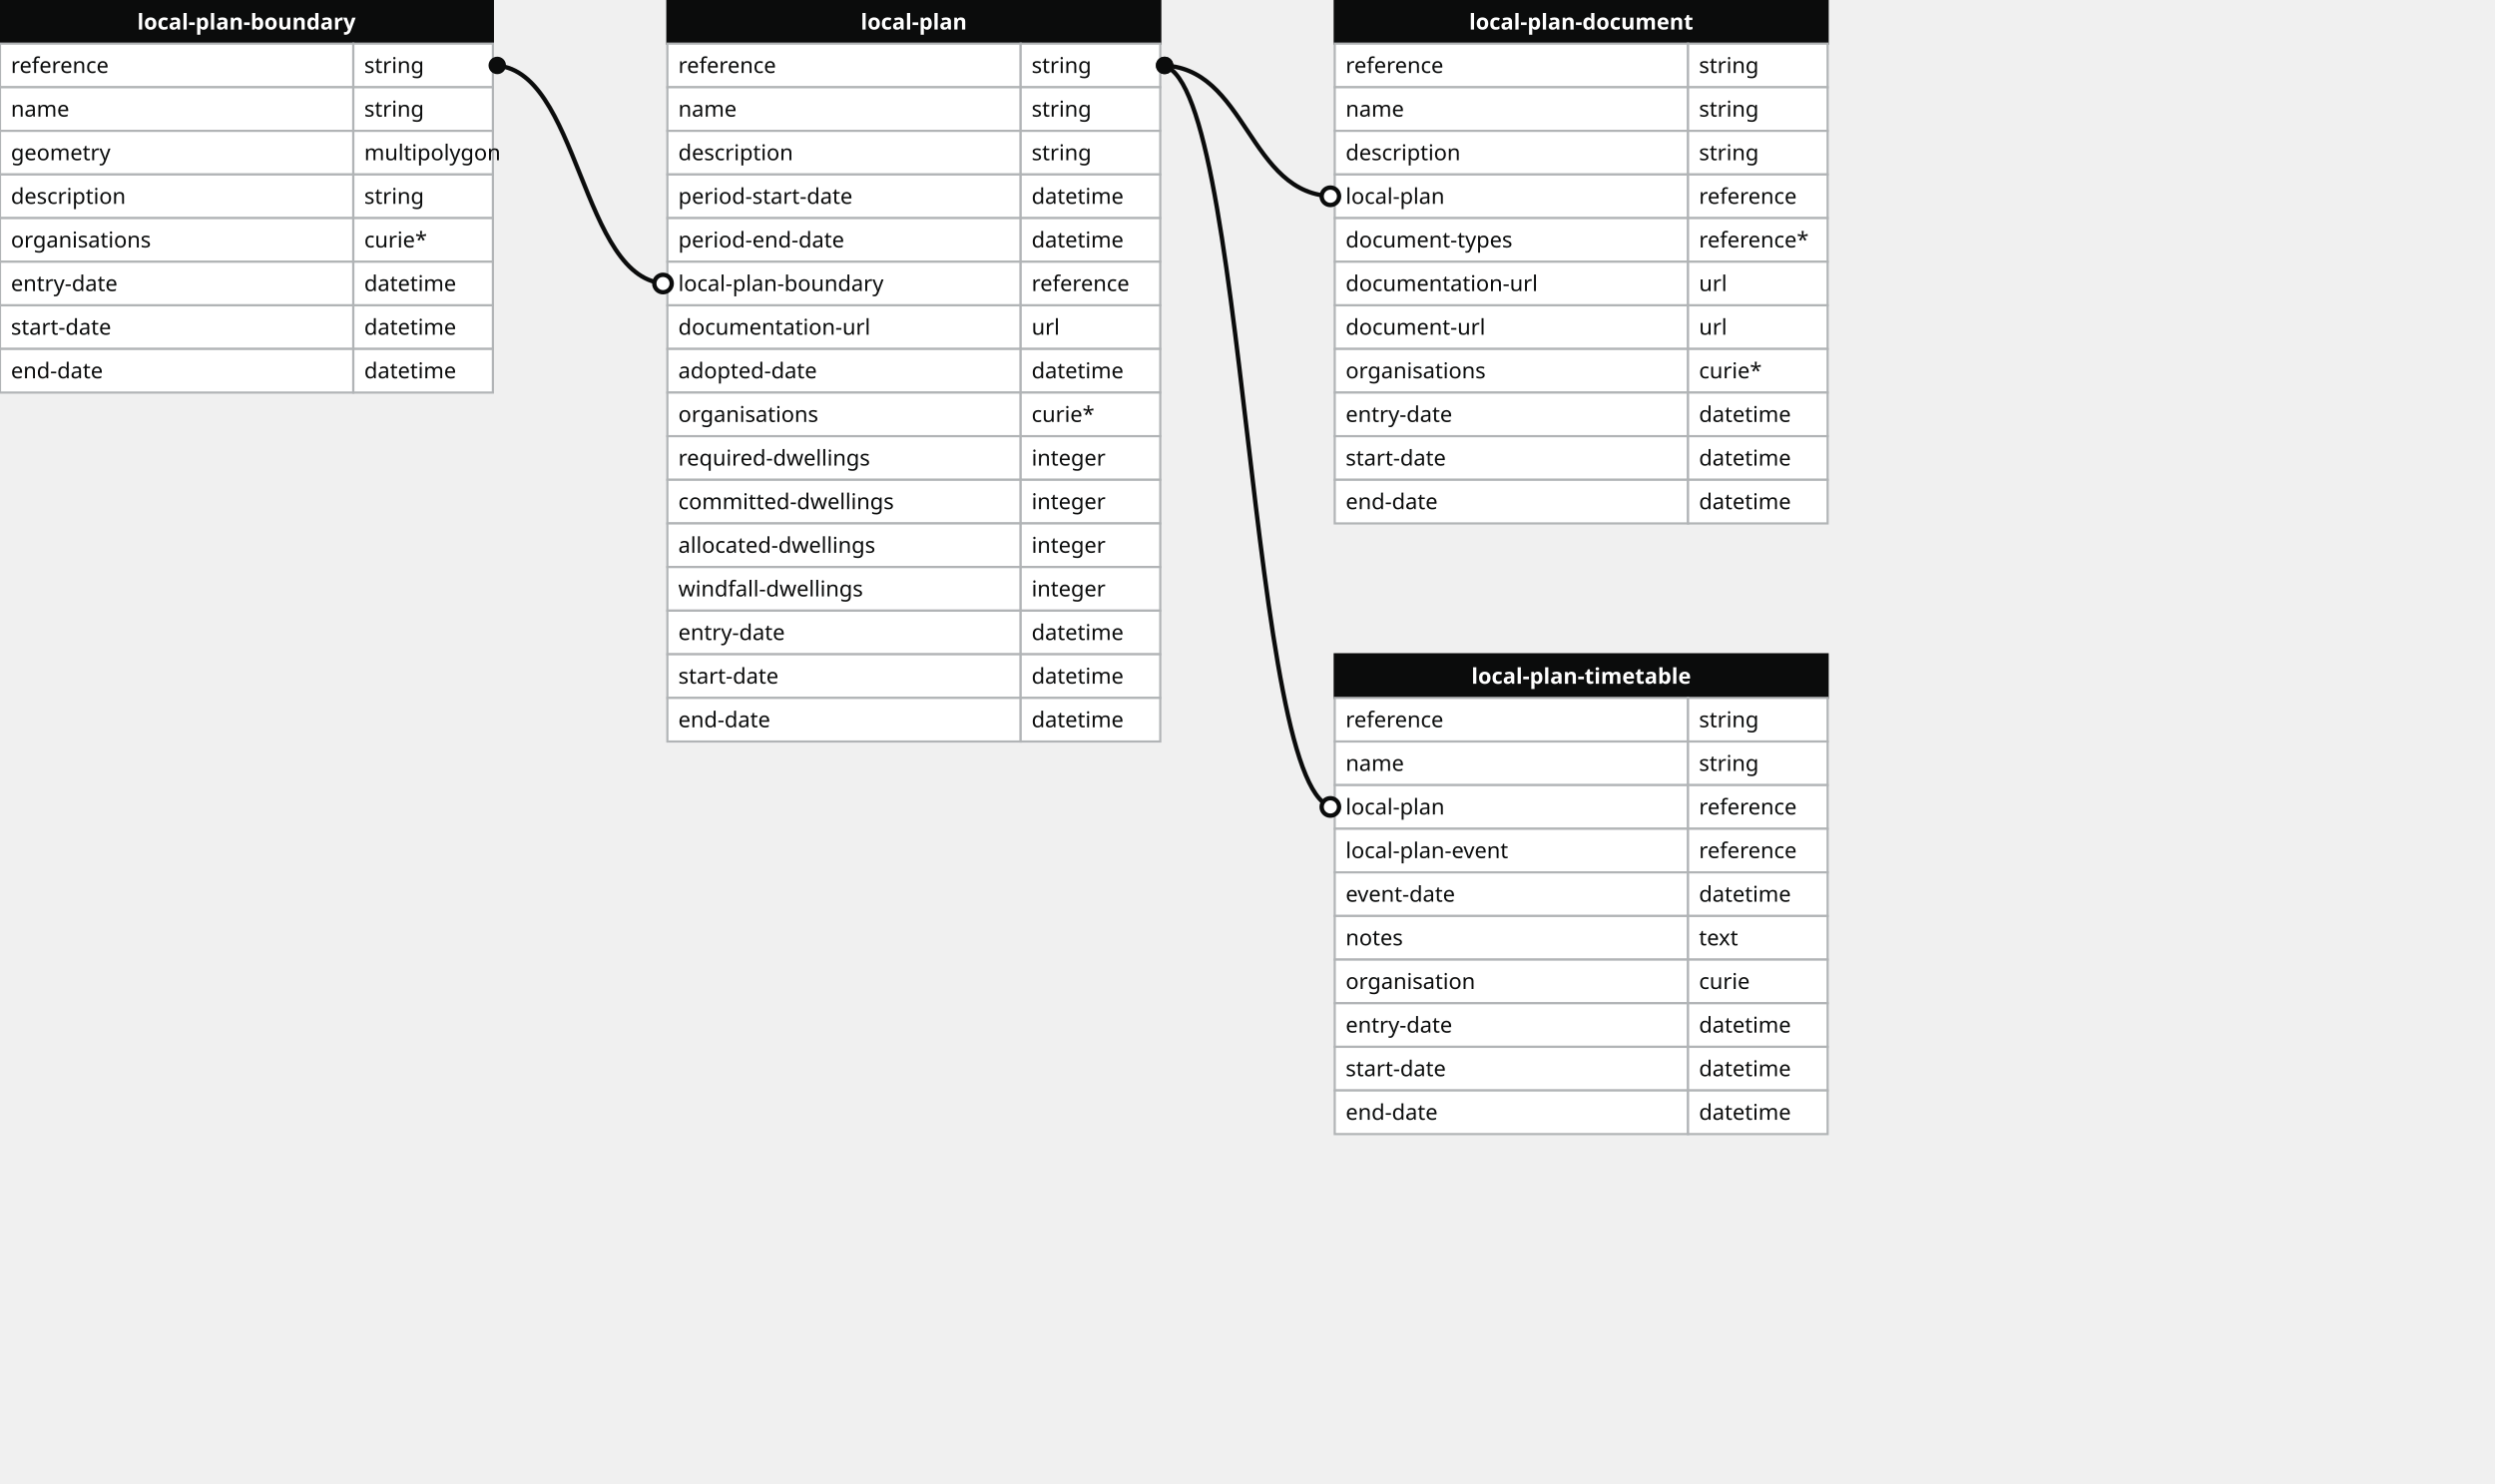
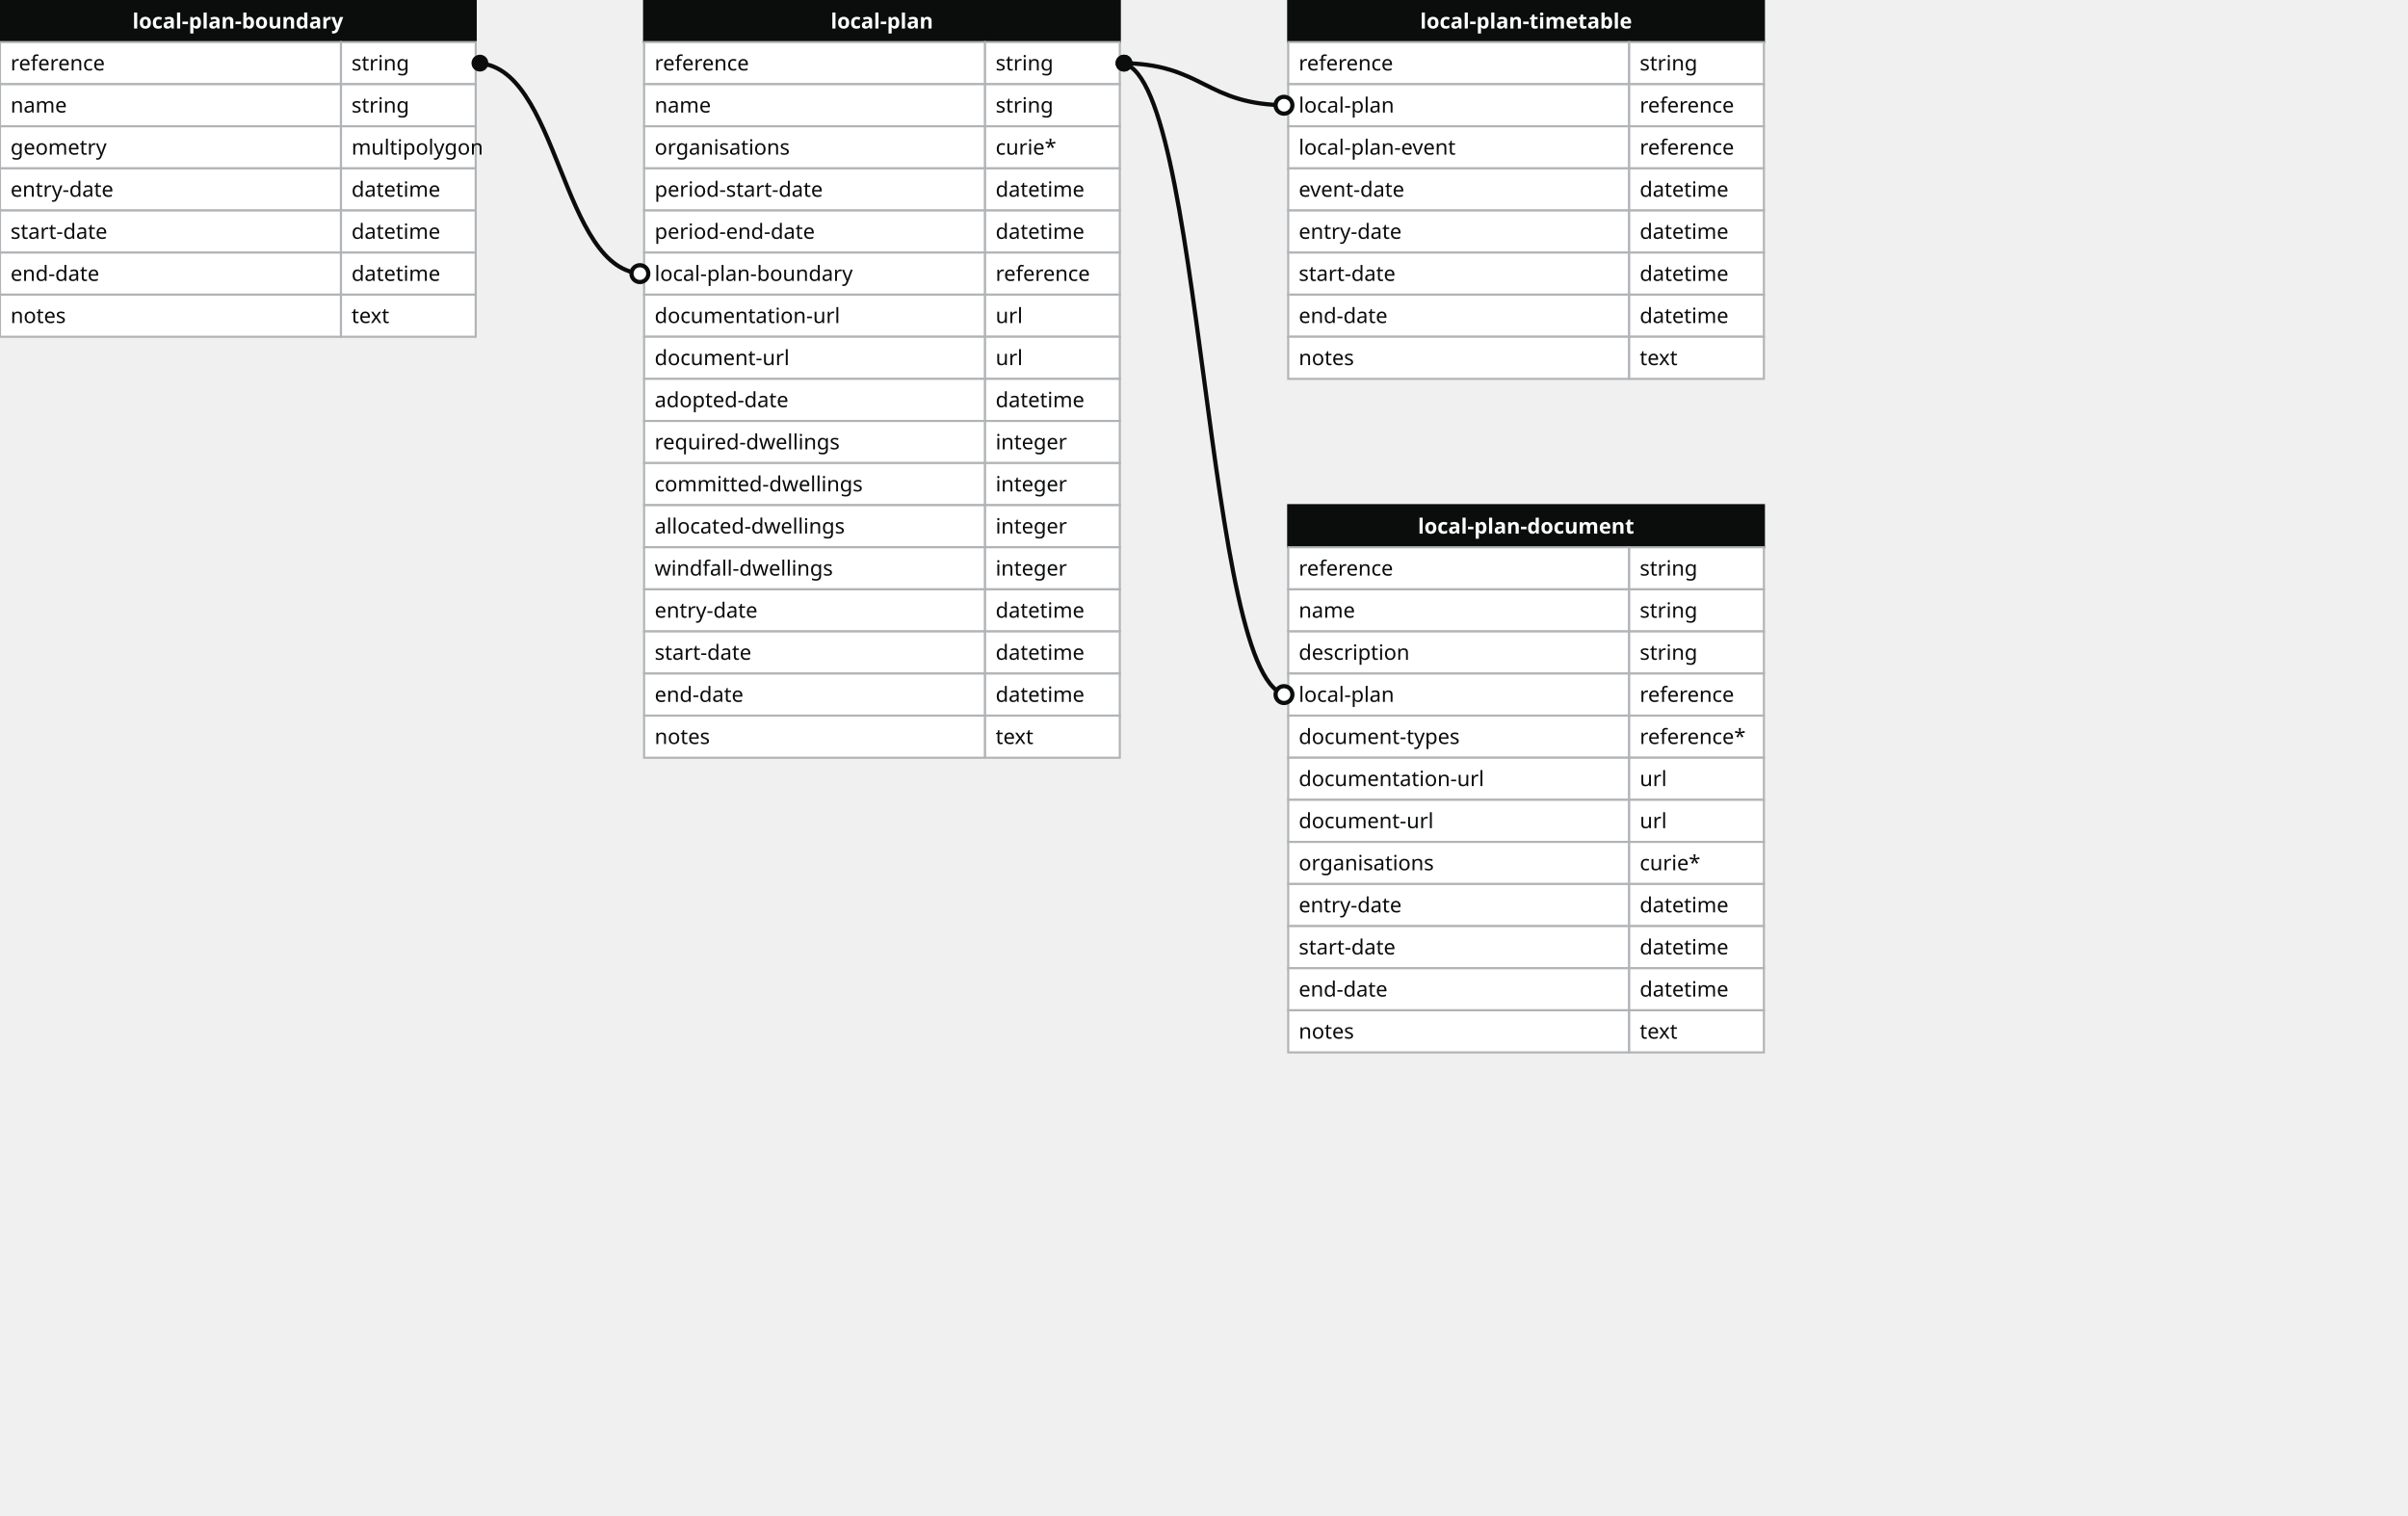
- <svg xmlns="http://www.w3.org/2000/svg" width="1144" height="680">
+ <svg xmlns="http://www.w3.org/2000/svg" width="1144" height="720">
  <defs>
    <style>
    text{font-family:sans-serif; font-size:10px; dominant-baseline:middle;}
    text.name{fill:#fff;font-weight:700;text-anchor:middle}
    rect.name{fill:#0b0c0c; stroke:#0b0c0c;}
    rect{fill:#fff;stroke:#b1b4b6;}
    text.field{fill:#0b0c0c;}
    text.datatype{fill:#0b0c0c;}
    .line{stroke:#0b0c0c;}
    </style>
    <marker id="start-dot" markerWidth="6" markerHeight="6" refX="4" refY="3" markerUnits="strokeWidth">
      <circle cx="3" cy="3" r="2" fill="#fff" stroke="#0b0c0c" />
    </marker>
    <marker id="end-dot" markerWidth="6" markerHeight="6" refX="2" refY="3" markerUnits="strokeWidth">
      <circle cx="3" cy="3" r="2" fill="#0b0c0c" />
    </marker>
  </defs>
  <g>
    <rect x="0" y="0" width="226" height="20" class="name" />
    <text x="113" y="10" class="name">local-plan-boundary</text>
    <rect x="0" y="20" width="162" height="20" class="field" />
    <rect x="162" y="20" width="64" height="20" class="datatype" />
    <text x="5" y="30" class="field">reference</text>
    <text x="167" y="30" class="datatype">string</text>
    <rect x="0" y="40" width="162" height="20" class="field" />
    <rect x="162" y="40" width="64" height="20" class="datatype" />
    <text x="5" y="50" class="field">name</text>
    <text x="167" y="50" class="datatype">string</text>
    <rect x="0" y="60" width="162" height="20" class="field" />
    <rect x="162" y="60" width="64" height="20" class="datatype" />
    <text x="5" y="70" class="field">geometry</text>
    <text x="167" y="70" class="datatype">multipolygon</text>
    <rect x="0" y="80" width="162" height="20" class="field" />
    <rect x="162" y="80" width="64" height="20" class="datatype" />
-     <text x="5" y="90" class="field">description</text>
-     <text x="167" y="90" class="datatype">string</text>
+     <text x="5" y="90" class="field">entry-date</text>
+     <text x="167" y="90" class="datatype">datetime</text>
    <rect x="0" y="100" width="162" height="20" class="field" />
    <rect x="162" y="100" width="64" height="20" class="datatype" />
-     <text x="5" y="110" class="field">organisations</text>
-     <text x="167" y="110" class="datatype">curie*</text>
+     <text x="5" y="110" class="field">start-date</text>
+     <text x="167" y="110" class="datatype">datetime</text>
    <rect x="0" y="120" width="162" height="20" class="field" />
    <rect x="162" y="120" width="64" height="20" class="datatype" />
-     <text x="5" y="130" class="field">entry-date</text>
+     <text x="5" y="130" class="field">end-date</text>
    <text x="167" y="130" class="datatype">datetime</text>
    <rect x="0" y="140" width="162" height="20" class="field" />
    <rect x="162" y="140" width="64" height="20" class="datatype" />
-     <text x="5" y="150" class="field">start-date</text>
-     <text x="167" y="150" class="datatype">datetime</text>
-     <rect x="0" y="160" width="162" height="20" class="field" />
-     <rect x="162" y="160" width="64" height="20" class="datatype" />
-     <text x="5" y="170" class="field">end-date</text>
-     <text x="167" y="170" class="datatype">datetime</text>
+     <text x="5" y="150" class="field">notes</text>
+     <text x="167" y="150" class="datatype">text</text>
  </g>
  <g>
    <rect x="306" y="0" width="226" height="20" class="name" />
    <text x="419" y="10" class="name">local-plan</text>
    <rect x="306" y="20" width="162" height="20" class="field" />
    <rect x="468" y="20" width="64" height="20" class="datatype" />
    <text x="311" y="30" class="field">reference</text>
    <text x="473" y="30" class="datatype">string</text>
    <rect x="306" y="40" width="162" height="20" class="field" />
    <rect x="468" y="40" width="64" height="20" class="datatype" />
    <text x="311" y="50" class="field">name</text>
    <text x="473" y="50" class="datatype">string</text>
    <rect x="306" y="60" width="162" height="20" class="field" />
    <rect x="468" y="60" width="64" height="20" class="datatype" />
-     <text x="311" y="70" class="field">description</text>
-     <text x="473" y="70" class="datatype">string</text>
+     <text x="311" y="70" class="field">organisations</text>
+     <text x="473" y="70" class="datatype">curie*</text>
    <rect x="306" y="80" width="162" height="20" class="field" />
    <rect x="468" y="80" width="64" height="20" class="datatype" />
    <text x="311" y="90" class="field">period-start-date</text>
    <text x="473" y="90" class="datatype">datetime</text>
    <rect x="306" y="100" width="162" height="20" class="field" />
    <rect x="468" y="100" width="64" height="20" class="datatype" />
    <text x="311" y="110" class="field">period-end-date</text>
    <text x="473" y="110" class="datatype">datetime</text>
    <rect x="306" y="120" width="162" height="20" class="field" />
    <rect x="468" y="120" width="64" height="20" class="datatype" />
    <text x="311" y="130" class="field">local-plan-boundary</text>
    <text x="473" y="130" class="datatype">reference</text>
    <rect x="306" y="140" width="162" height="20" class="field" />
    <rect x="468" y="140" width="64" height="20" class="datatype" />
    <text x="311" y="150" class="field">documentation-url</text>
    <text x="473" y="150" class="datatype">url</text>
    <rect x="306" y="160" width="162" height="20" class="field" />
    <rect x="468" y="160" width="64" height="20" class="datatype" />
-     <text x="311" y="170" class="field">adopted-date</text>
-     <text x="473" y="170" class="datatype">datetime</text>
+     <text x="311" y="170" class="field">document-url</text>
+     <text x="473" y="170" class="datatype">url</text>
    <rect x="306" y="180" width="162" height="20" class="field" />
    <rect x="468" y="180" width="64" height="20" class="datatype" />
-     <text x="311" y="190" class="field">organisations</text>
-     <text x="473" y="190" class="datatype">curie*</text>
+     <text x="311" y="190" class="field">adopted-date</text>
+     <text x="473" y="190" class="datatype">datetime</text>
    <rect x="306" y="200" width="162" height="20" class="field" />
    <rect x="468" y="200" width="64" height="20" class="datatype" />
    <text x="311" y="210" class="field">required-dwellings</text>
    <text x="473" y="210" class="datatype">integer</text>
    <rect x="306" y="220" width="162" height="20" class="field" />
    <rect x="468" y="220" width="64" height="20" class="datatype" />
    <text x="311" y="230" class="field">committed-dwellings</text>
    <text x="473" y="230" class="datatype">integer</text>
    <rect x="306" y="240" width="162" height="20" class="field" />
    <rect x="468" y="240" width="64" height="20" class="datatype" />
    <text x="311" y="250" class="field">allocated-dwellings</text>
    <text x="473" y="250" class="datatype">integer</text>
    <rect x="306" y="260" width="162" height="20" class="field" />
    <rect x="468" y="260" width="64" height="20" class="datatype" />
    <text x="311" y="270" class="field">windfall-dwellings</text>
    <text x="473" y="270" class="datatype">integer</text>
    <rect x="306" y="280" width="162" height="20" class="field" />
    <rect x="468" y="280" width="64" height="20" class="datatype" />
    <text x="311" y="290" class="field">entry-date</text>
    <text x="473" y="290" class="datatype">datetime</text>
    <rect x="306" y="300" width="162" height="20" class="field" />
    <rect x="468" y="300" width="64" height="20" class="datatype" />
    <text x="311" y="310" class="field">start-date</text>
    <text x="473" y="310" class="datatype">datetime</text>
    <rect x="306" y="320" width="162" height="20" class="field" />
    <rect x="468" y="320" width="64" height="20" class="datatype" />
    <text x="311" y="330" class="field">end-date</text>
    <text x="473" y="330" class="datatype">datetime</text>
+     <rect x="306" y="340" width="162" height="20" class="field" />
+     <rect x="468" y="340" width="64" height="20" class="datatype" />
+     <text x="311" y="350" class="field">notes</text>
+     <text x="473" y="350" class="datatype">text</text>
  </g>
  <g>
    <rect x="612" y="0" width="226" height="20" class="name" />
-     <text x="725" y="10" class="name">local-plan-document</text>
+     <text x="725" y="10" class="name">local-plan-timetable</text>
    <rect x="612" y="20" width="162" height="20" class="field" />
    <rect x="774" y="20" width="64" height="20" class="datatype" />
    <text x="617" y="30" class="field">reference</text>
    <text x="779" y="30" class="datatype">string</text>
    <rect x="612" y="40" width="162" height="20" class="field" />
    <rect x="774" y="40" width="64" height="20" class="datatype" />
-     <text x="617" y="50" class="field">name</text>
-     <text x="779" y="50" class="datatype">string</text>
+     <text x="617" y="50" class="field">local-plan</text>
+     <text x="779" y="50" class="datatype">reference</text>
    <rect x="612" y="60" width="162" height="20" class="field" />
    <rect x="774" y="60" width="64" height="20" class="datatype" />
-     <text x="617" y="70" class="field">description</text>
-     <text x="779" y="70" class="datatype">string</text>
+     <text x="617" y="70" class="field">local-plan-event</text>
+     <text x="779" y="70" class="datatype">reference</text>
    <rect x="612" y="80" width="162" height="20" class="field" />
    <rect x="774" y="80" width="64" height="20" class="datatype" />
-     <text x="617" y="90" class="field">local-plan</text>
-     <text x="779" y="90" class="datatype">reference</text>
+     <text x="617" y="90" class="field">event-date</text>
+     <text x="779" y="90" class="datatype">datetime</text>
    <rect x="612" y="100" width="162" height="20" class="field" />
    <rect x="774" y="100" width="64" height="20" class="datatype" />
-     <text x="617" y="110" class="field">document-types</text>
-     <text x="779" y="110" class="datatype">reference*</text>
+     <text x="617" y="110" class="field">entry-date</text>
+     <text x="779" y="110" class="datatype">datetime</text>
    <rect x="612" y="120" width="162" height="20" class="field" />
    <rect x="774" y="120" width="64" height="20" class="datatype" />
-     <text x="617" y="130" class="field">documentation-url</text>
-     <text x="779" y="130" class="datatype">url</text>
+     <text x="617" y="130" class="field">start-date</text>
+     <text x="779" y="130" class="datatype">datetime</text>
    <rect x="612" y="140" width="162" height="20" class="field" />
    <rect x="774" y="140" width="64" height="20" class="datatype" />
-     <text x="617" y="150" class="field">document-url</text>
-     <text x="779" y="150" class="datatype">url</text>
+     <text x="617" y="150" class="field">end-date</text>
+     <text x="779" y="150" class="datatype">datetime</text>
    <rect x="612" y="160" width="162" height="20" class="field" />
    <rect x="774" y="160" width="64" height="20" class="datatype" />
-     <text x="617" y="170" class="field">organisations</text>
-     <text x="779" y="170" class="datatype">curie*</text>
-     <rect x="612" y="180" width="162" height="20" class="field" />
-     <rect x="774" y="180" width="64" height="20" class="datatype" />
-     <text x="617" y="190" class="field">entry-date</text>
-     <text x="779" y="190" class="datatype">datetime</text>
-     <rect x="612" y="200" width="162" height="20" class="field" />
-     <rect x="774" y="200" width="64" height="20" class="datatype" />
-     <text x="617" y="210" class="field">start-date</text>
-     <text x="779" y="210" class="datatype">datetime</text>
-     <rect x="612" y="220" width="162" height="20" class="field" />
-     <rect x="774" y="220" width="64" height="20" class="datatype" />
-     <text x="617" y="230" class="field">end-date</text>
-     <text x="779" y="230" class="datatype">datetime</text>
-   </g>
-   <g>
-     <rect x="612" y="300" width="226" height="20" class="name" />
-     <text x="725" y="310" class="name">local-plan-timetable</text>
+     <text x="617" y="170" class="field">notes</text>
+     <text x="779" y="170" class="datatype">text</text>
+   </g>
+   <g>
+     <rect x="612" y="240" width="226" height="20" class="name" />
+     <text x="725" y="250" class="name">local-plan-document</text>
+     <rect x="612" y="260" width="162" height="20" class="field" />
+     <rect x="774" y="260" width="64" height="20" class="datatype" />
+     <text x="617" y="270" class="field">reference</text>
+     <text x="779" y="270" class="datatype">string</text>
+     <rect x="612" y="280" width="162" height="20" class="field" />
+     <rect x="774" y="280" width="64" height="20" class="datatype" />
+     <text x="617" y="290" class="field">name</text>
+     <text x="779" y="290" class="datatype">string</text>
+     <rect x="612" y="300" width="162" height="20" class="field" />
+     <rect x="774" y="300" width="64" height="20" class="datatype" />
+     <text x="617" y="310" class="field">description</text>
+     <text x="779" y="310" class="datatype">string</text>
    <rect x="612" y="320" width="162" height="20" class="field" />
    <rect x="774" y="320" width="64" height="20" class="datatype" />
-     <text x="617" y="330" class="field">reference</text>
-     <text x="779" y="330" class="datatype">string</text>
+     <text x="617" y="330" class="field">local-plan</text>
+     <text x="779" y="330" class="datatype">reference</text>
    <rect x="612" y="340" width="162" height="20" class="field" />
    <rect x="774" y="340" width="64" height="20" class="datatype" />
-     <text x="617" y="350" class="field">name</text>
-     <text x="779" y="350" class="datatype">string</text>
+     <text x="617" y="350" class="field">document-types</text>
+     <text x="779" y="350" class="datatype">reference*</text>
    <rect x="612" y="360" width="162" height="20" class="field" />
    <rect x="774" y="360" width="64" height="20" class="datatype" />
-     <text x="617" y="370" class="field">local-plan</text>
-     <text x="779" y="370" class="datatype">reference</text>
+     <text x="617" y="370" class="field">documentation-url</text>
+     <text x="779" y="370" class="datatype">url</text>
    <rect x="612" y="380" width="162" height="20" class="field" />
    <rect x="774" y="380" width="64" height="20" class="datatype" />
-     <text x="617" y="390" class="field">local-plan-event</text>
-     <text x="779" y="390" class="datatype">reference</text>
+     <text x="617" y="390" class="field">document-url</text>
+     <text x="779" y="390" class="datatype">url</text>
    <rect x="612" y="400" width="162" height="20" class="field" />
    <rect x="774" y="400" width="64" height="20" class="datatype" />
-     <text x="617" y="410" class="field">event-date</text>
-     <text x="779" y="410" class="datatype">datetime</text>
+     <text x="617" y="410" class="field">organisations</text>
+     <text x="779" y="410" class="datatype">curie*</text>
    <rect x="612" y="420" width="162" height="20" class="field" />
    <rect x="774" y="420" width="64" height="20" class="datatype" />
-     <text x="617" y="430" class="field">notes</text>
-     <text x="779" y="430" class="datatype">text</text>
+     <text x="617" y="430" class="field">entry-date</text>
+     <text x="779" y="430" class="datatype">datetime</text>
    <rect x="612" y="440" width="162" height="20" class="field" />
    <rect x="774" y="440" width="64" height="20" class="datatype" />
-     <text x="617" y="450" class="field">organisation</text>
-     <text x="779" y="450" class="datatype">curie</text>
+     <text x="617" y="450" class="field">start-date</text>
+     <text x="779" y="450" class="datatype">datetime</text>
    <rect x="612" y="460" width="162" height="20" class="field" />
    <rect x="774" y="460" width="64" height="20" class="datatype" />
-     <text x="617" y="470" class="field">entry-date</text>
+     <text x="617" y="470" class="field">end-date</text>
    <text x="779" y="470" class="datatype">datetime</text>
    <rect x="612" y="480" width="162" height="20" class="field" />
    <rect x="774" y="480" width="64" height="20" class="datatype" />
-     <text x="617" y="490" class="field">start-date</text>
-     <text x="779" y="490" class="datatype">datetime</text>
-     <rect x="612" y="500" width="162" height="20" class="field" />
-     <rect x="774" y="500" width="64" height="20" class="datatype" />
-     <text x="617" y="510" class="field">end-date</text>
-     <text x="779" y="510" class="datatype">datetime</text>
+     <text x="617" y="490" class="field">notes</text>
+     <text x="779" y="490" class="datatype">text</text>
  </g>
  <path class="line" fill="none" stroke-width="2" marker-start="url(#start-dot)" marker-end="url(#end-dot)" d="M 306 130 C 266.0 130 266.0 30 226 30" />
-   <path class="line" fill="none" stroke-width="2" marker-start="url(#start-dot)" marker-end="url(#end-dot)" d="M 612 90 C 572.0 90 572.0 30 532 30" />
-   <path class="line" fill="none" stroke-width="2" marker-start="url(#start-dot)" marker-end="url(#end-dot)" d="M 612 370 C 572.0 370 572.0 30 532 30" />
+   <path class="line" fill="none" stroke-width="2" marker-start="url(#start-dot)" marker-end="url(#end-dot)" d="M 612 50 C 572.0 50 572.0 30 532 30" />
+   <path class="line" fill="none" stroke-width="2" marker-start="url(#start-dot)" marker-end="url(#end-dot)" d="M 612 330 C 572.0 330 572.0 30 532 30" />
</svg>
